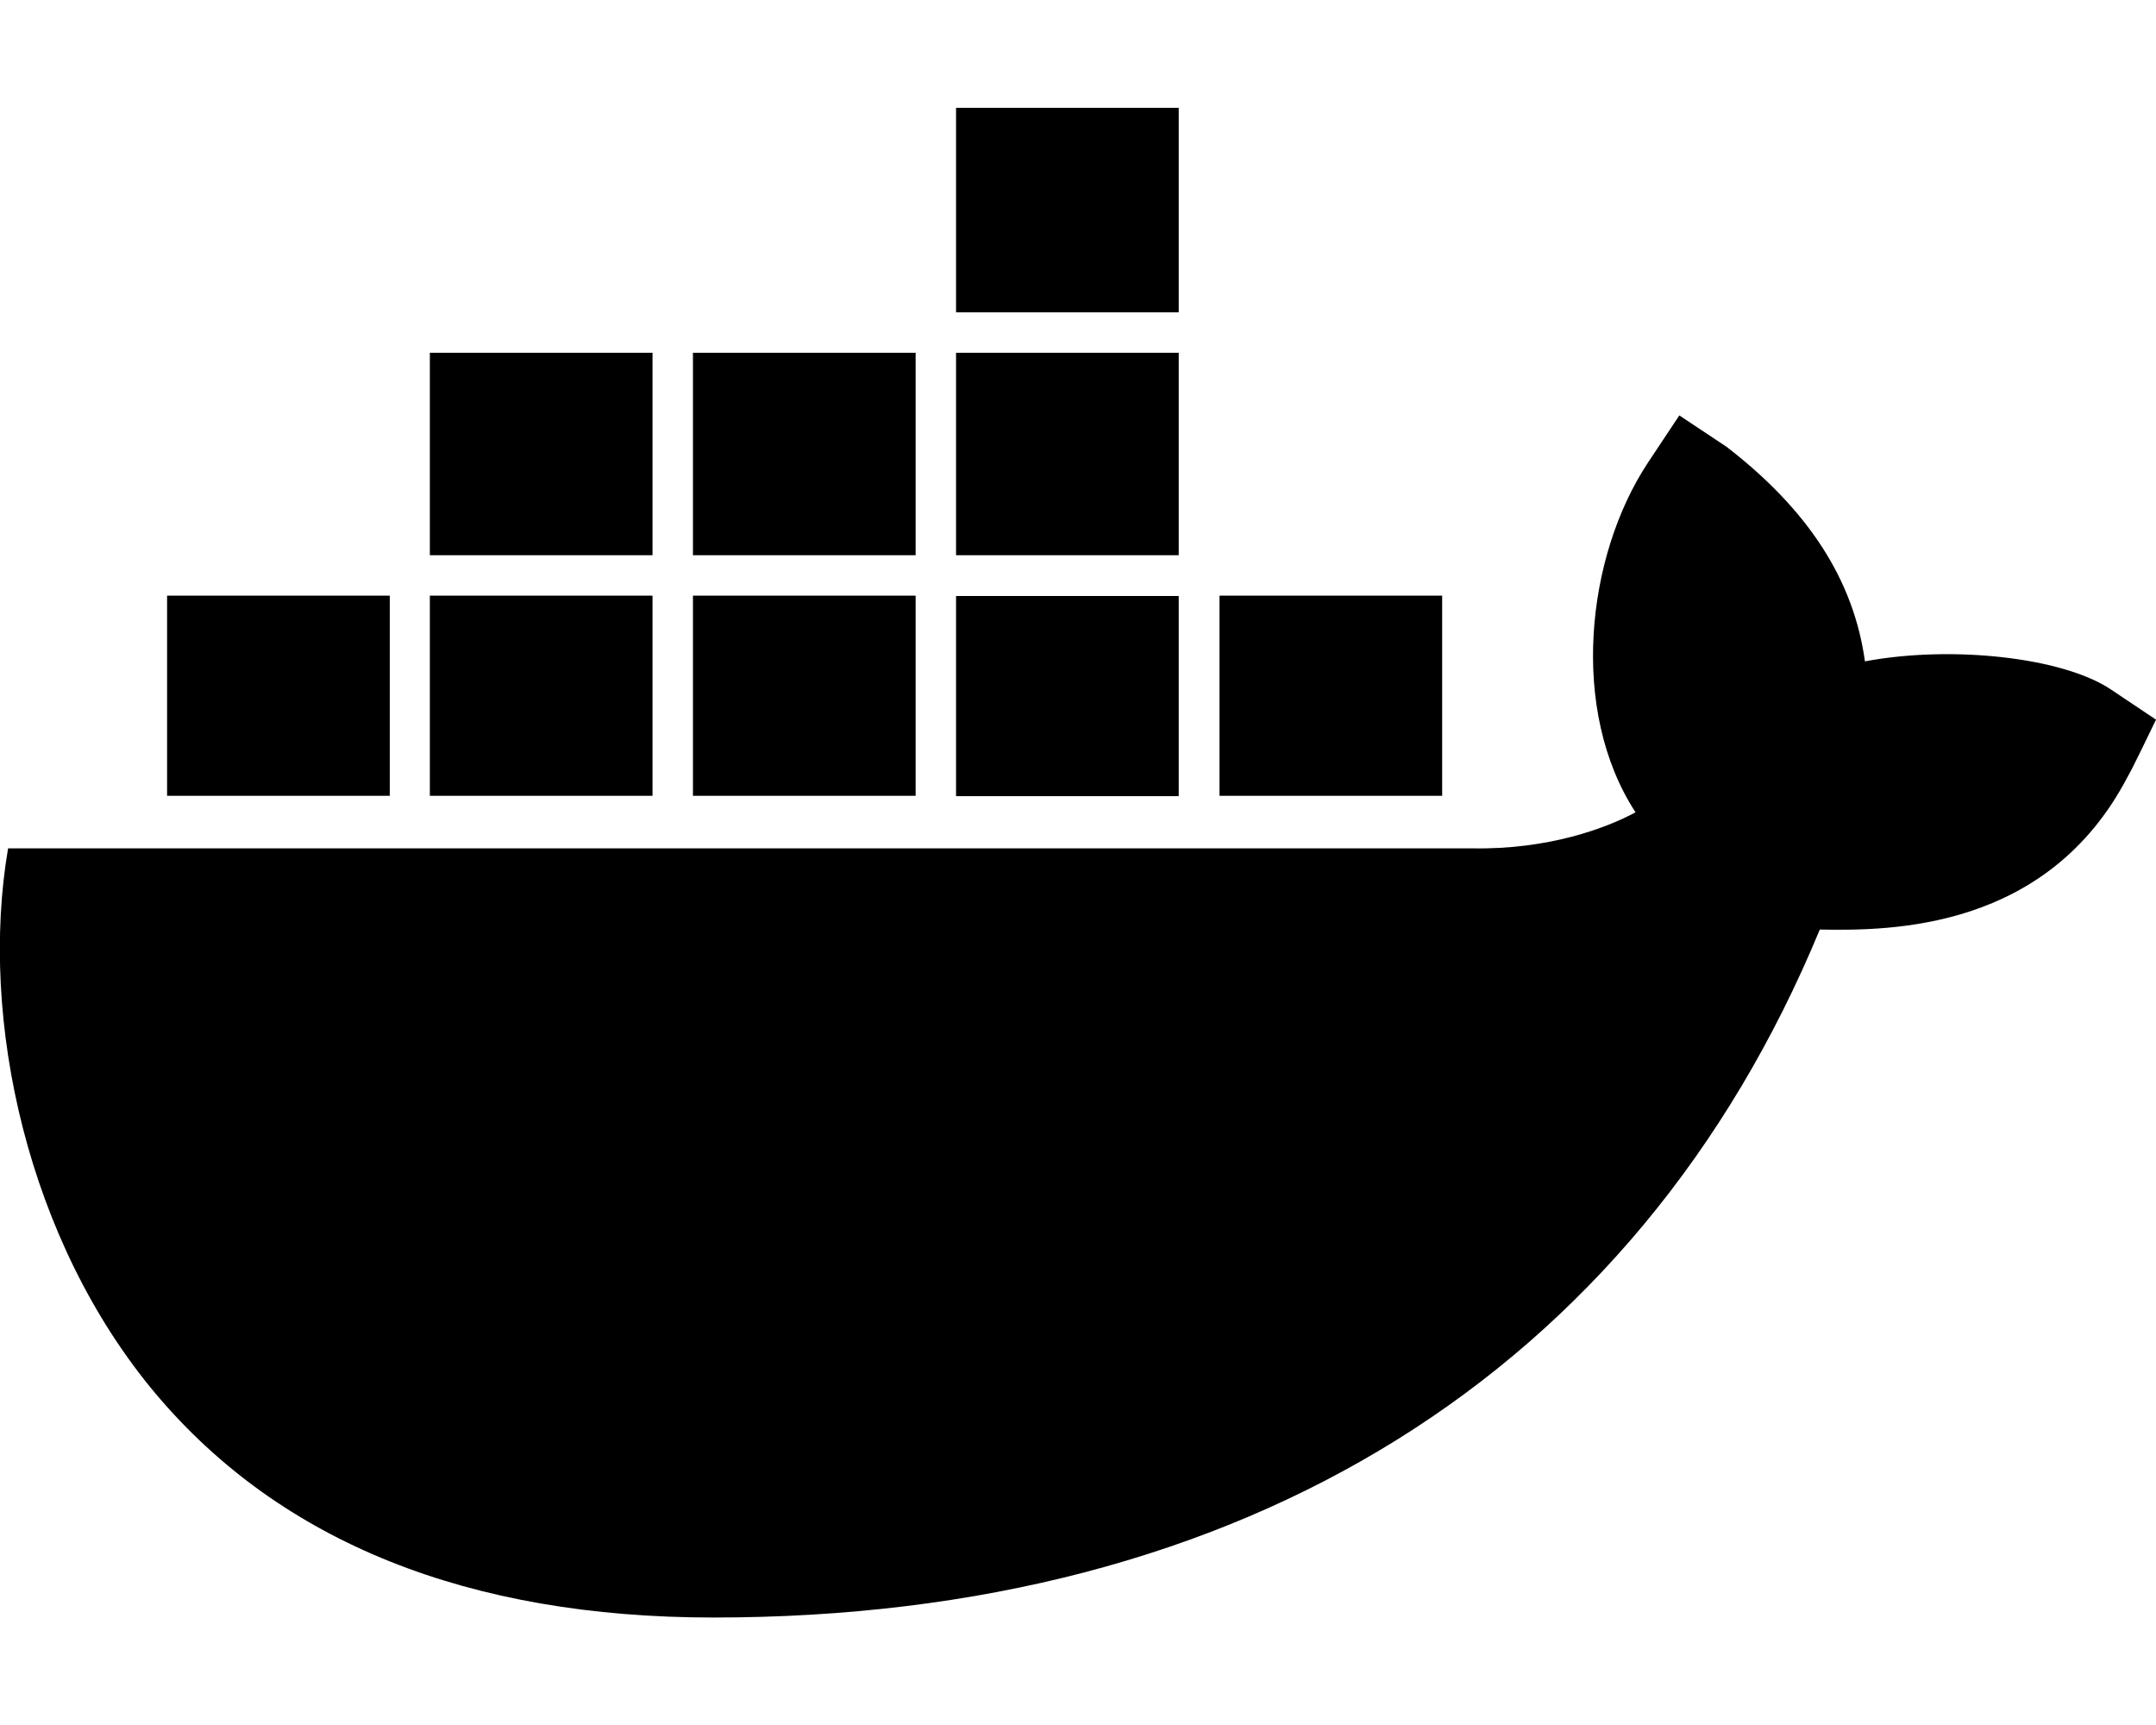
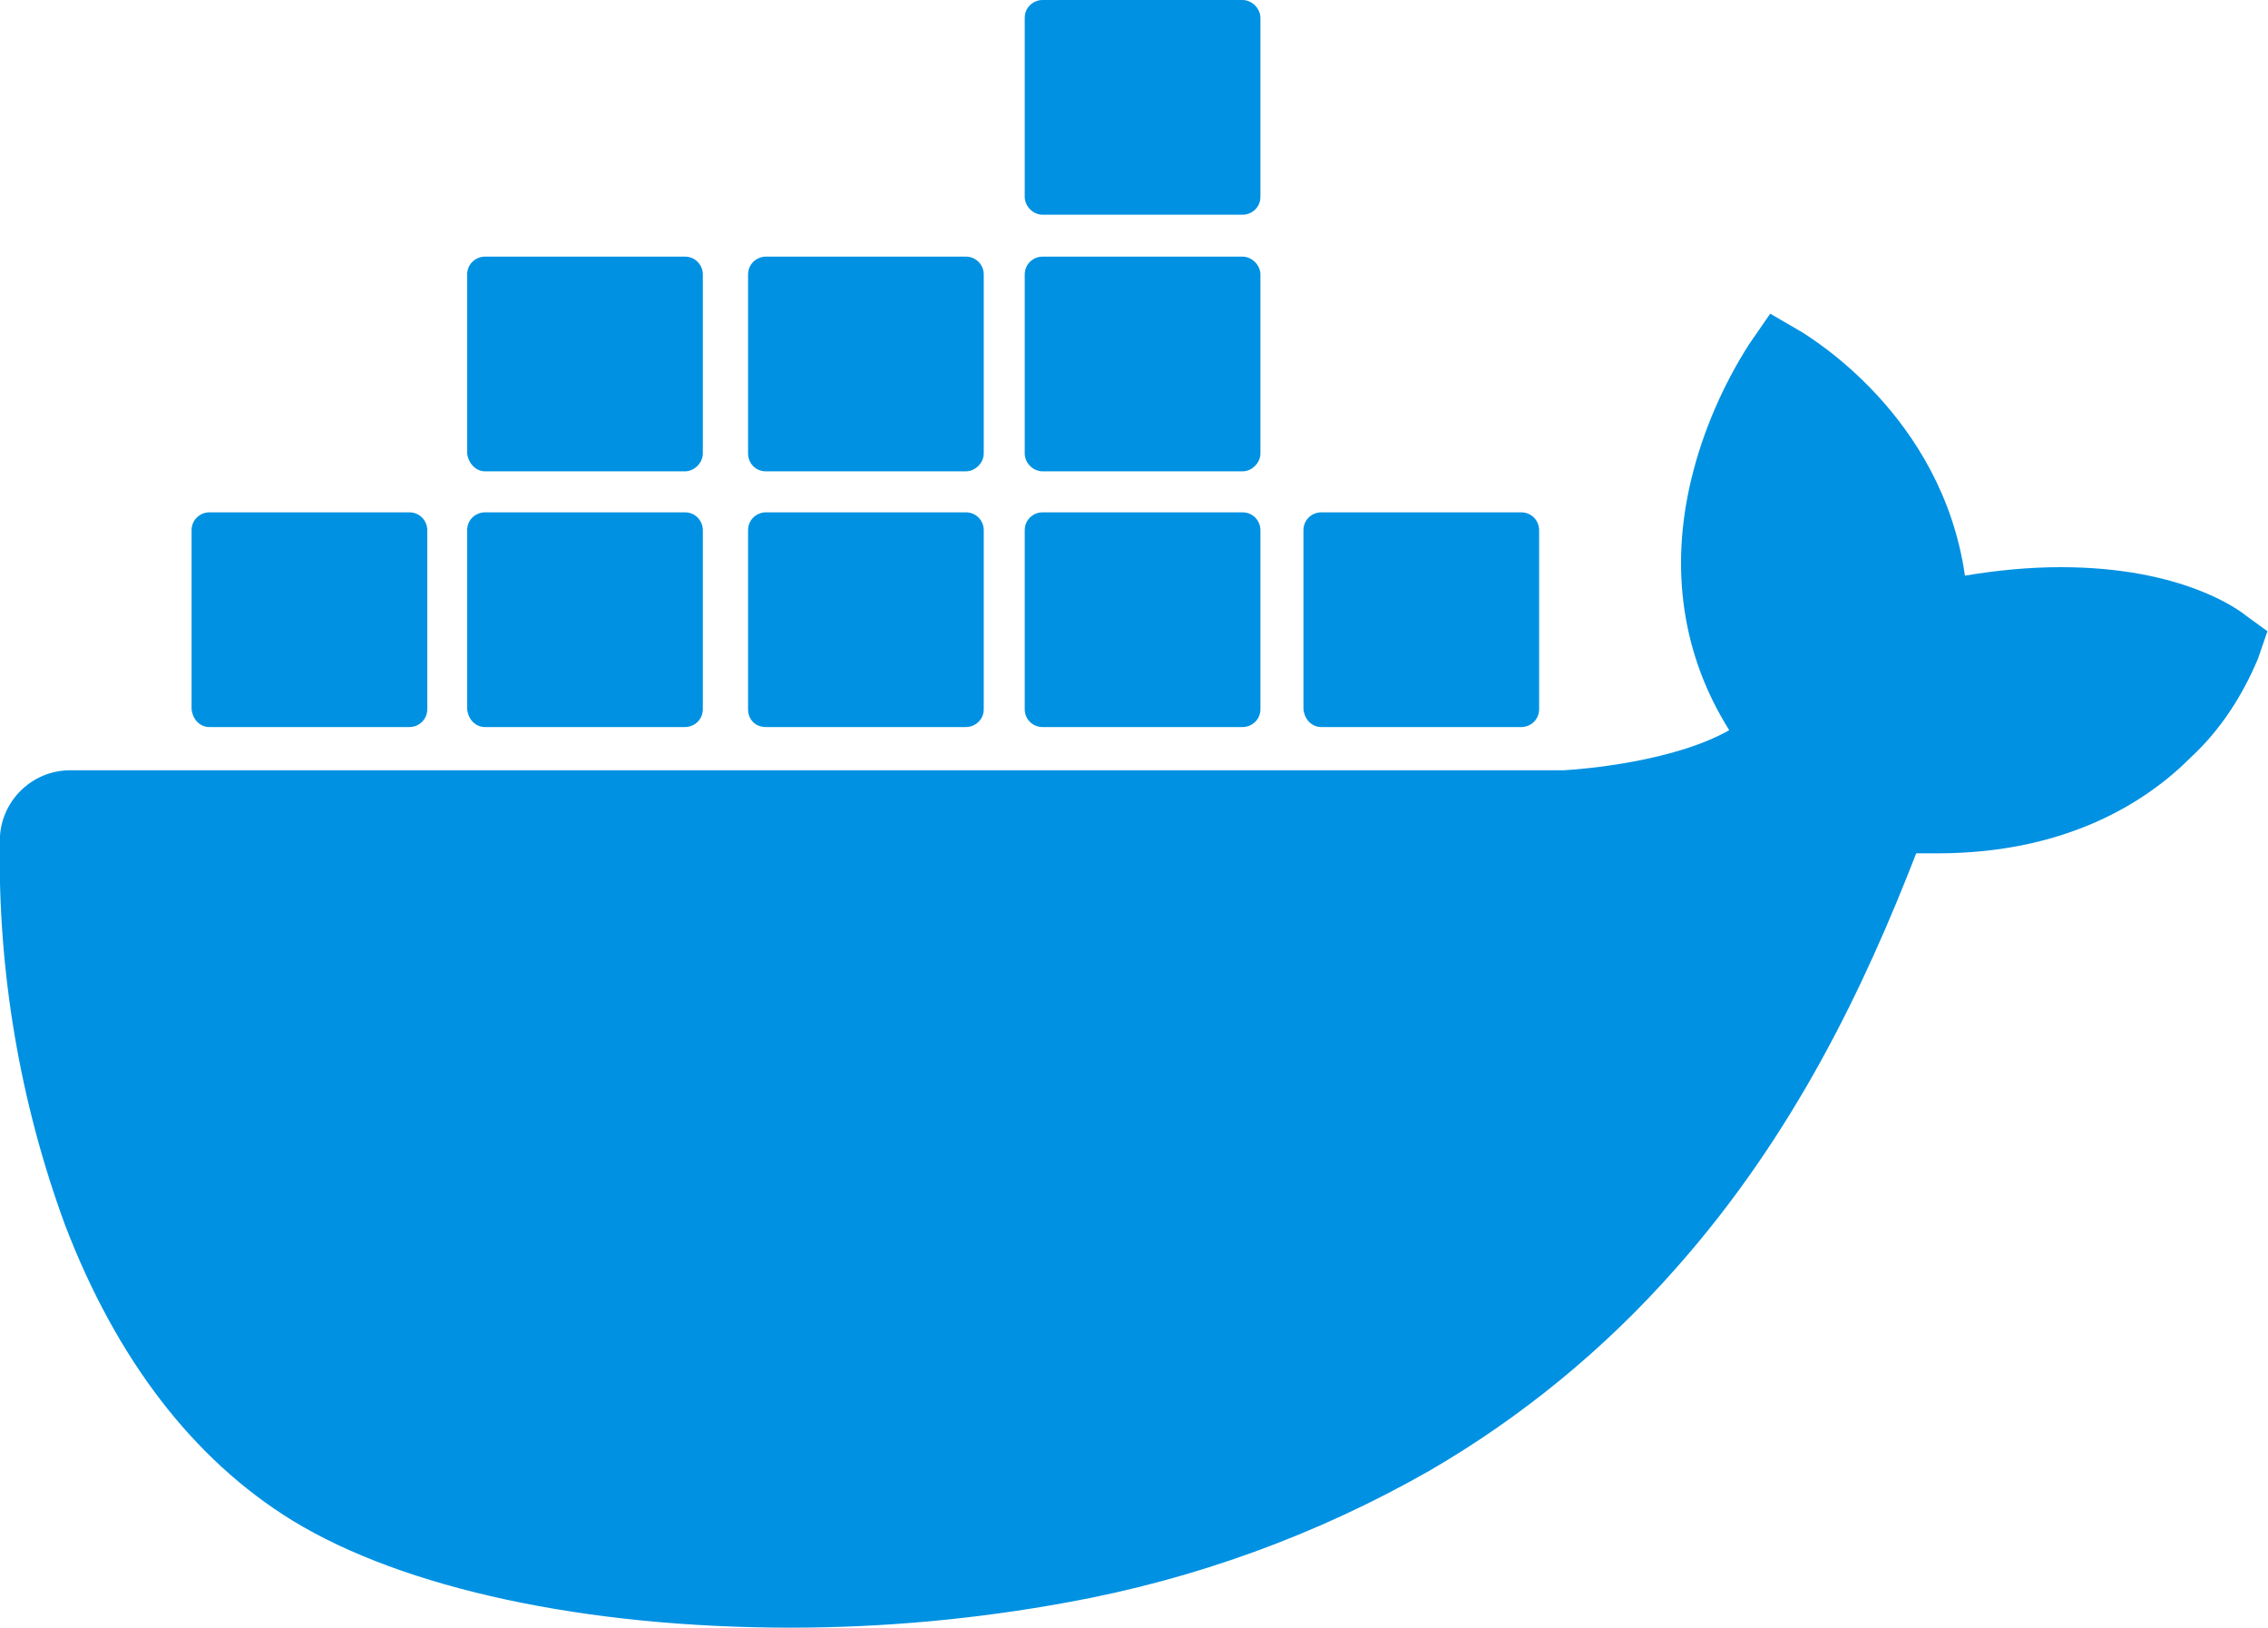
- <svg xmlns="http://www.w3.org/2000/svg" viewBox="0 0 640 512">
-   <path d="M349.9 236.3h-66.1v-59.4h66.1v59.4zm0-204.3h-66.1v60.7h66.1V32zm78.2 144.8H362v59.4h66.1v-59.4zm-156.3-72.1h-66.1v60.1h66.1v-60.1zm78.1 0h-66.1v60.1h66.1v-60.1zm276.8 100c-14.4-9.7-47.6-13.2-73.1-8.4-3.3-24-16.7-44.9-41.1-63.7l-14-9.3-9.3 14c-18.4 27.8-23.4 73.6-3.7 103.8-8.7 4.7-25.8 11.1-48.4 10.7H2.4c-8.7 50.8 5.8 116.8 44 162.1 37.1 43.9 92.7 66.2 165.4 66.2 157.4 0 273.9-72.5 328.4-204.2 21.4 .4 67.6 .1 91.3-45.2 1.5-2.5 6.6-13.2 8.5-17.1l-13.3-8.9zm-511.1-27.9h-66v59.4h66.1v-59.4zm78.1 0h-66.1v59.4h66.1v-59.4zm78.1 0h-66.1v59.4h66.1v-59.4zm-78.1-72.1h-66.1v60.1h66.1v-60.1z" />
+ <svg xmlns="http://www.w3.org/2000/svg" version="1.1" id="Layer_1" x="0px" y="0px" viewBox="0 0 122.88 88.17" style="enable-background:new 0 0 122.88 88.17" xml:space="preserve">
+   <style type="text/css">.st0{fill:#0091E2;}</style>
+   <g>
+     <path class="st0" d="M121.68,33.34c-0.34-0.28-3.42-2.62-10.03-2.62c-1.71,0-3.48,0.17-5.19,0.46c-1.25-8.72-8.49-12.94-8.78-13.16 l-1.77-1.03l-1.14,1.65c-1.42,2.22-2.51,4.73-3.13,7.29c-1.2,4.96-0.46,9.63,2.05,13.62c-3.02,1.71-7.92,2.11-8.95,2.17l-80.93,0 c-2.11,0-3.82,1.71-3.82,3.82c-0.11,7.07,1.08,14.13,3.53,20.8c2.79,7.29,6.95,12.71,12.31,16.01c6.04,3.7,15.9,5.81,27.01,5.81 c5.01,0,10.03-0.46,14.99-1.37c6.9-1.25,13.51-3.65,19.6-7.12c5.02-2.91,9.52-6.61,13.34-10.94c6.44-7.24,10.26-15.33,13.05-22.51 c0.4,0,0.74,0,1.14,0c7.01,0,11.34-2.79,13.73-5.19c1.6-1.48,2.79-3.31,3.65-5.36l0.51-1.48L121.68,33.34L121.68,33.34z M71.59,39.38h10.83c0.51,0,0.97-0.4,0.97-0.97v-9.69c0-0.51-0.4-0.97-0.97-0.97l0,0l-10.83,0c-0.51,0-0.97,0.4-0.97,0.97l0,0v9.69 C70.68,38.98,71.08,39.38,71.59,39.38L71.59,39.38z M56.49,11.63h10.83c0.51,0,0.97-0.4,0.97-0.97V0.97c0-0.51-0.46-0.97-0.97-0.97 L56.49,0c-0.51,0-0.97,0.4-0.97,0.97l0,0v9.69C55.52,11.17,55.97,11.63,56.49,11.63L56.49,11.63z M56.49,25.53h10.83 c0.51,0,0.97-0.46,0.97-0.97v-9.69c0-0.51-0.46-0.97-0.97-0.97H56.49c-0.51,0-0.97,0.4-0.97,0.97l0,0v9.69 C55.52,25.08,55.97,25.53,56.49,25.53L56.49,25.53z M41.5,25.53h10.83c0.51,0,0.97-0.46,0.97-0.97v-9.69c0-0.51-0.4-0.97-0.97-0.97 l0,0H41.5c-0.51,0-0.97,0.4-0.97,0.97l0,0v9.69C40.53,25.08,40.93,25.53,41.5,25.53L41.5,25.53z M26.28,25.53h10.83 c0.51,0,0.97-0.46,0.97-0.97v-9.69c0-0.51-0.4-0.97-0.97-0.97l0,0H26.28c-0.51,0-0.97,0.4-0.97,0.97v9.69 C25.37,25.08,25.77,25.53,26.28,25.53L26.28,25.53z M56.49,39.38h10.83c0.51,0,0.97-0.4,0.97-0.97v-9.69c0-0.51-0.4-0.97-0.97-0.97 l0,0l-10.83,0c-0.51,0-0.97,0.4-0.97,0.97l0,0v9.69C55.52,38.98,55.97,39.38,56.49,39.38L56.49,39.38L56.49,39.38z M41.5,39.38 h10.83c0.51,0,0.97-0.4,0.97-0.97l0,0v-9.69c0-0.51-0.4-0.97-0.97-0.97l0,0l-10.83,0c-0.51,0-0.97,0.4-0.97,0.97l0,0v9.69 C40.53,38.98,40.93,39.38,41.5,39.38L41.5,39.38L41.5,39.38z M26.28,39.38h10.83c0.51,0,0.97-0.4,0.97-0.97l0,0v-9.69 c0-0.51-0.4-0.97-0.97-0.97l0,0l-10.83,0c-0.51,0-0.97,0.4-0.97,0.97v9.69C25.37,38.98,25.77,39.38,26.28,39.38L26.28,39.38z M11.35,39.38h10.83c0.51,0,0.97-0.4,0.97-0.97l0,0v-9.69c0-0.51-0.4-0.97-0.97-0.97l0,0l-10.83,0c-0.51,0-0.97,0.4-0.97,0.97l0,0 v9.69C10.44,38.98,10.84,39.38,11.35,39.38L11.35,39.38L11.35,39.38z" />
+   </g>
</svg>
